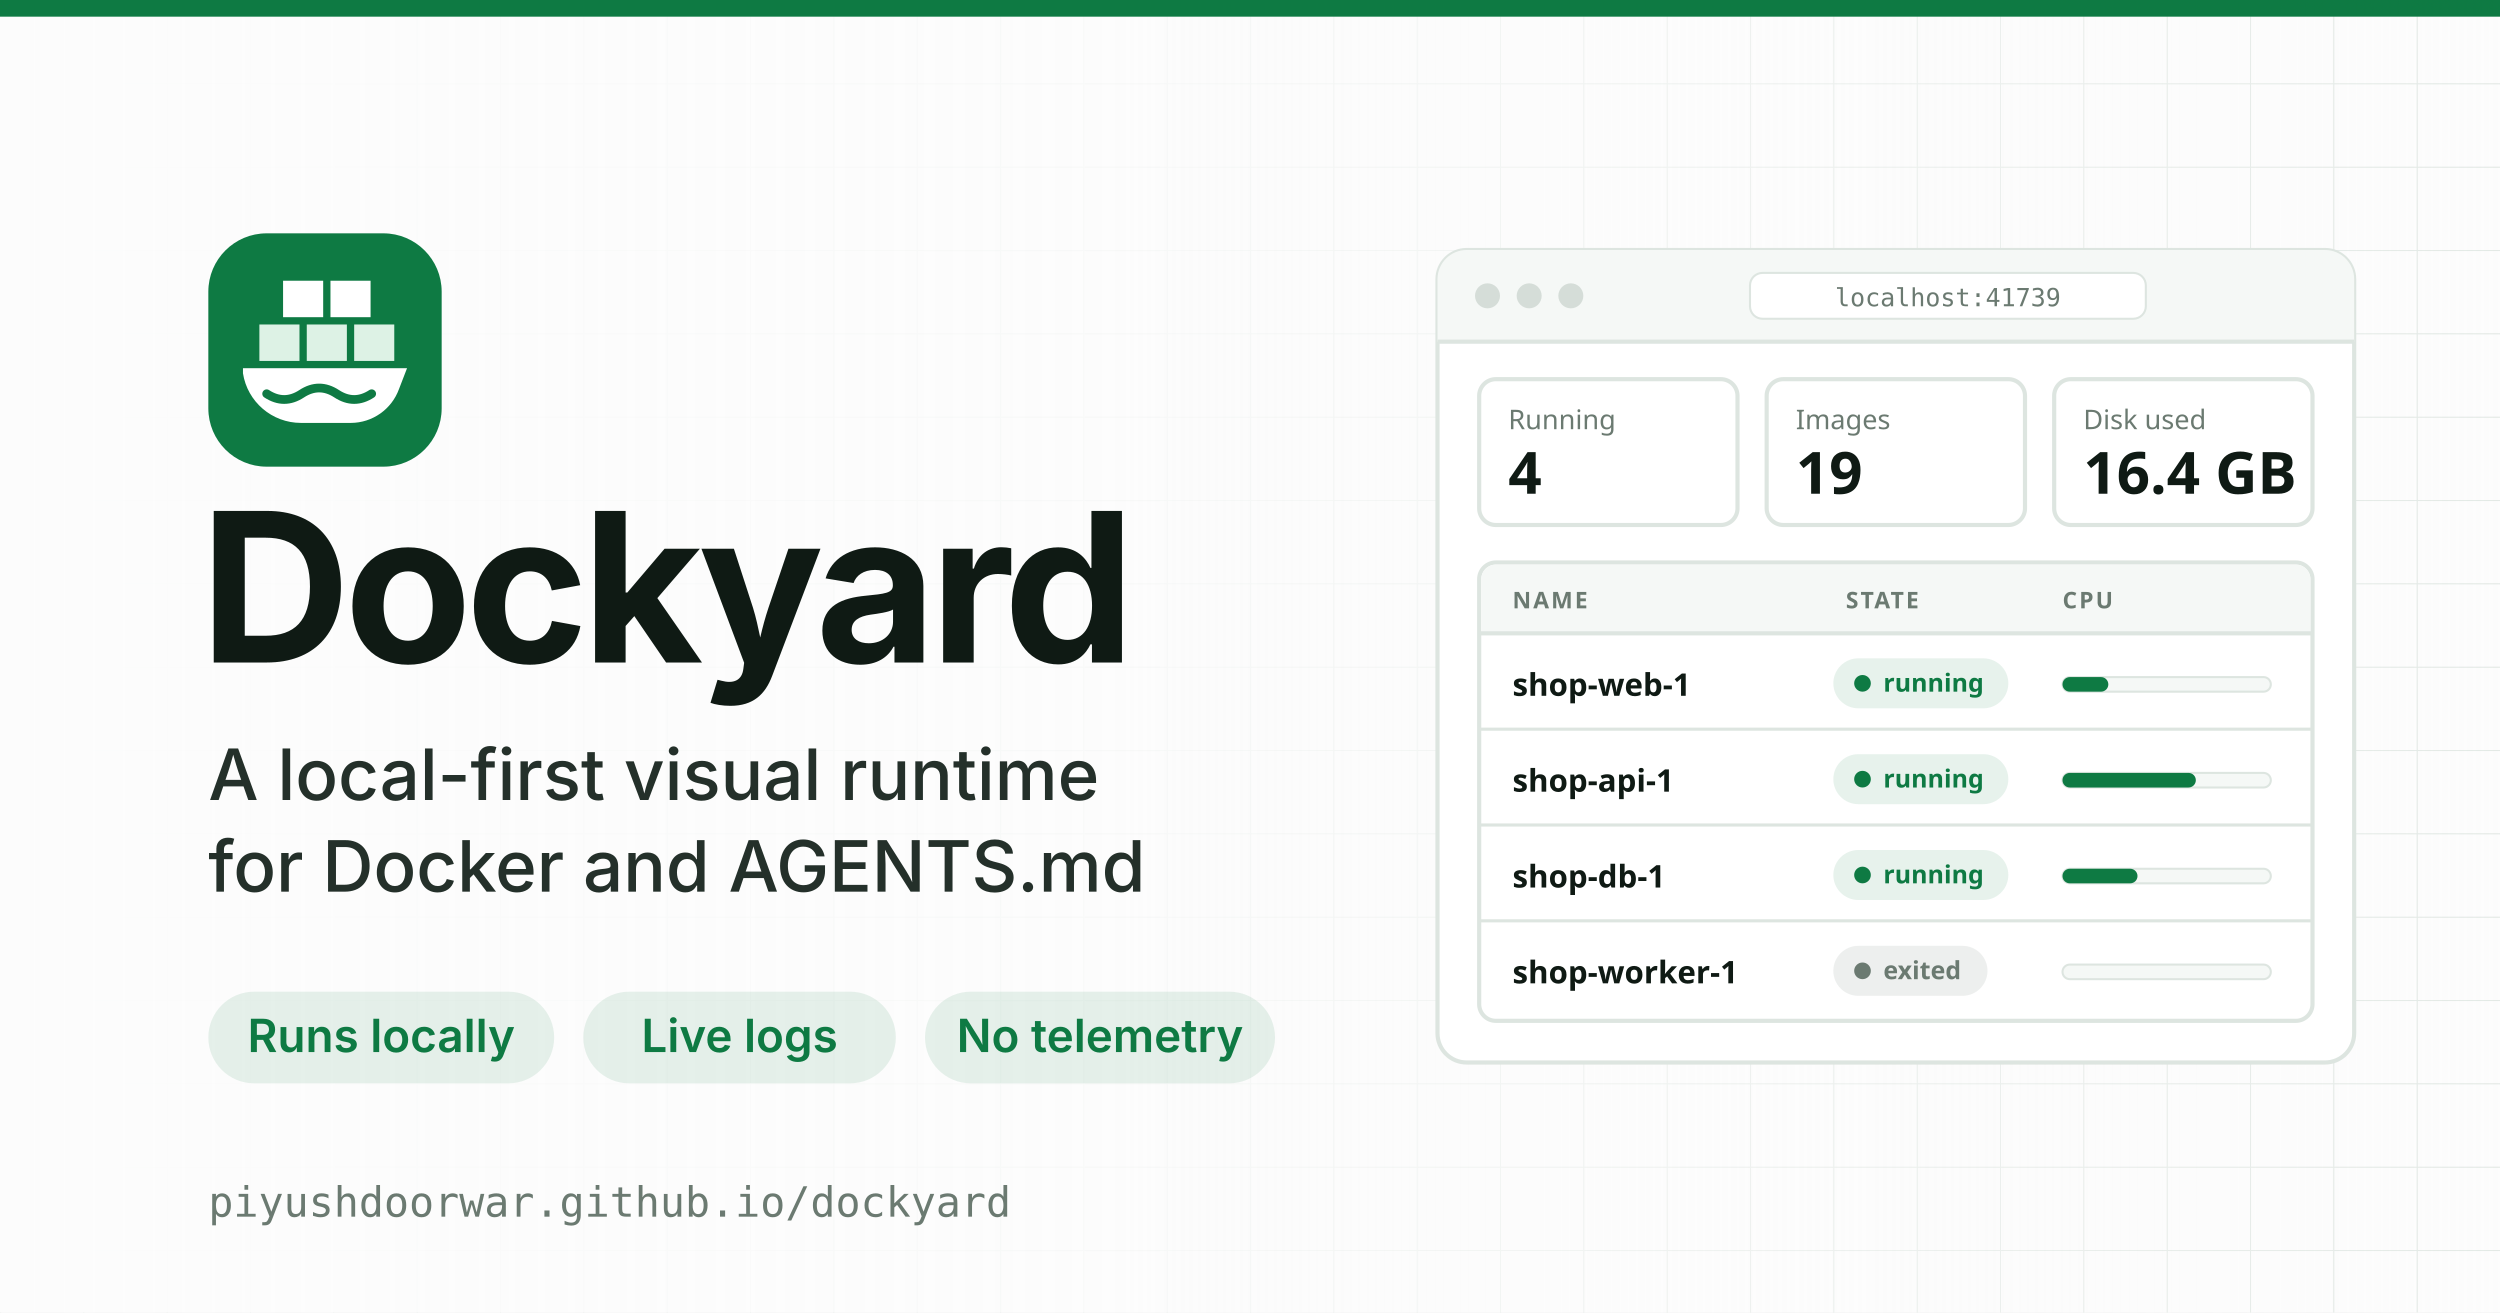
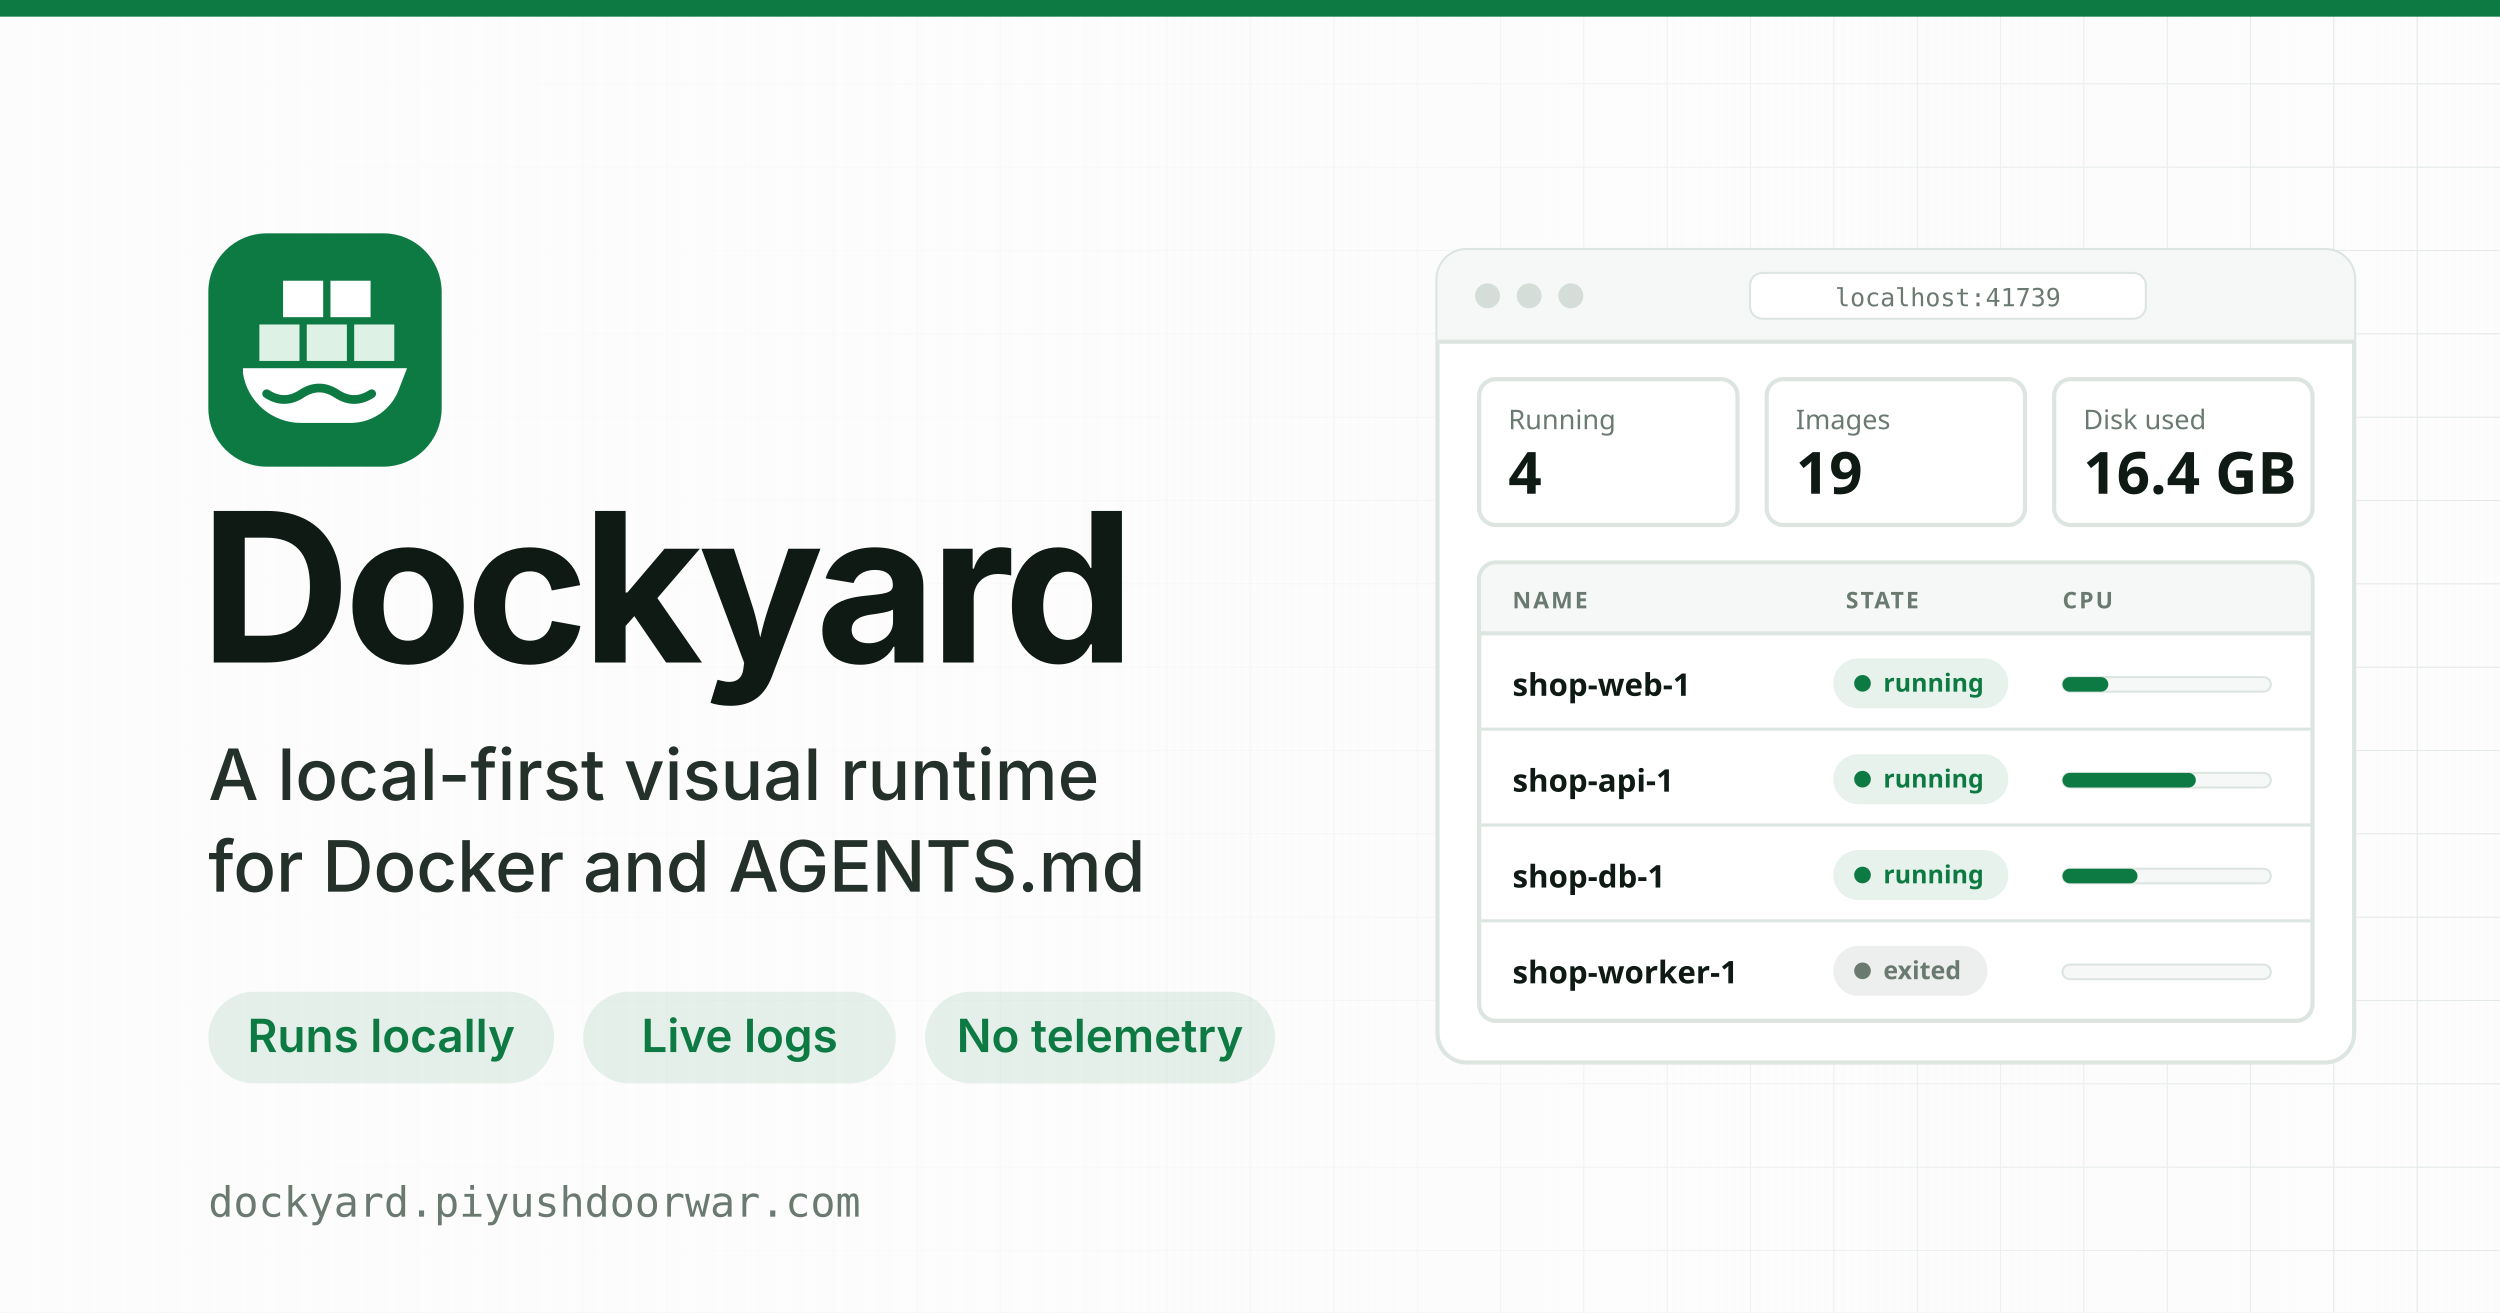
<svg xmlns="http://www.w3.org/2000/svg" width="1200" height="630" viewBox="0 0 1200 630" role="img" aria-labelledby="title description">
  <defs>
    <pattern id="grid" width="40" height="40" patternUnits="userSpaceOnUse">
      <path d="M40 0H0V40" fill="none" stroke="#DDE5E0" stroke-width="1" />
    </pattern>
    <linearGradient id="fade" x1="0" y1="0" x2="1" y2="0">
      <stop offset="0" stop-color="#FCFCFC" stop-opacity="1" />
      <stop offset="0.45" stop-color="#FCFCFC" stop-opacity="0.85" />
      <stop offset="1" stop-color="#FCFCFC" stop-opacity="0.2" />
    </linearGradient>
  </defs>
  <rect width="1200" height="630" fill="#FCFCFC" />
  <rect width="1200" height="630" fill="url(#grid)" />
  <rect width="1200" height="630" fill="url(#fade)" />
  <rect x="0" y="0" width="1200" height="8" fill="#0E7A43" />
  <g transform="translate(100 112) scale(1.75)">
    <rect width="64" height="64" rx="16" fill="#0E7A43" />
    <path d="M14 25h11v10H14V25Zm13 0h11v10H27V25Zm13 0h11v10H40V25Z" fill="#DDF2E5" />
    <path d="M20.5 13h11v10h-11V13Zm13 0h11v10h-11V13Z" fill="#FFFFFF" />
    <path d="M9.5 37h45l-2.2 5.7A14.1 14.1 0 0 1 39.1 52H25.4A16.1 16.1 0 0 1 9.5 38.4V37Z" fill="#FFFFFF" />
    <path d="M16 44c3.2 2.1 6.4 2.1 9.6 0s6.4-2.1 9.6 0 6.4 2.1 9.6 0" fill="none" stroke="#0E7A43" stroke-width="2.4" stroke-linecap="round" />
  </g>
  <text x="96" y="318" fill="#0F1A14" font-family="DM Sans, Inter, Segoe UI, sans-serif" font-size="100" font-weight="700" letter-spacing="-3">Dockyard</text>
  <text x="100" y="384" fill="#24302A" font-family="DM Sans, Inter, Segoe UI, sans-serif" font-size="34" font-weight="500">A local-first visual runtime</text>
  <text x="100" y="428" fill="#24302A" font-family="DM Sans, Inter, Segoe UI, sans-serif" font-size="34" font-weight="500">for Docker and AGENTS.md</text>
  <g font-family="DM Sans, Inter, Segoe UI, sans-serif" font-size="22" font-weight="600" fill="#0E7A43">
    <rect x="100" y="476" width="166" height="44" rx="22" fill="#0E7A43" fill-opacity="0.1" />
    <text x="183" y="505" text-anchor="middle">Runs locally</text>
    <rect x="280" y="476" width="150" height="44" rx="22" fill="#0E7A43" fill-opacity="0.1" />
    <text x="355" y="505" text-anchor="middle">Live logs</text>
    <rect x="444" y="476" width="168" height="44" rx="22" fill="#0E7A43" fill-opacity="0.1" />
    <text x="528" y="505" text-anchor="middle">No telemetry</text>
  </g>
  <g transform="translate(690 120)">
    <rect x="0" y="0" width="440" height="390" rx="14" fill="#FFFFFF" stroke="#DDE5E0" stroke-width="2" />
    <path d="M14 0H426A14 14 0 0 1 440 14V44H0V14A14 14 0 0 1 14 0Z" fill="#F5F8F6" />
    <line x1="0" y1="44" x2="440" y2="44" stroke="#DDE5E0" stroke-width="2" />
    <circle cx="24" cy="22" r="6" fill="#D5DDD8" />
    <circle cx="44" cy="22" r="6" fill="#D5DDD8" />
    <circle cx="64" cy="22" r="6" fill="#D5DDD8" />
    <rect x="150" y="11" width="190" height="22" rx="6" fill="#FFFFFF" stroke="#DDE5E0" />
    <text x="245" y="27" text-anchor="middle" font-family="JetBrains Mono, monospace" font-size="12" fill="#6B7A71">localhost:41739</text>
    <g font-family="DM Sans, sans-serif">
      <rect x="20" y="62" width="124" height="70" rx="8" fill="#FFFFFF" stroke="#DDE5E0" stroke-width="2" />
      <text x="34" y="86" font-size="13" fill="#6B7A71">Running</text>
      <text x="34" y="117" font-size="28" font-weight="700" fill="#0F1A14">4</text>
      <rect x="158" y="62" width="124" height="70" rx="8" fill="#FFFFFF" stroke="#DDE5E0" stroke-width="2" />
      <text x="172" y="86" font-size="13" fill="#6B7A71">Images</text>
      <text x="172" y="117" font-size="28" font-weight="700" fill="#0F1A14">19</text>
      <rect x="296" y="62" width="124" height="70" rx="8" fill="#FFFFFF" stroke="#DDE5E0" stroke-width="2" />
      <text x="310" y="86" font-size="13" fill="#6B7A71">Disk used</text>
      <text x="310" y="117" font-size="28" font-weight="700" fill="#0F1A14">16.4 GB</text>
    </g>
    <rect x="20" y="150" width="400" height="220" rx="8" fill="#FFFFFF" stroke="#DDE5E0" stroke-width="2" />
    <path d="M28 151H412A7 7 0 0 1 419 158V184H21V158A7 7 0 0 1 28 151Z" fill="#F5F8F6" />
    <line x1="20" y1="184" x2="420" y2="184" stroke="#DDE5E0" stroke-width="2" />
    <g font-family="DM Sans, sans-serif" font-size="11" font-weight="700" fill="#6B7A71" letter-spacing="1">
      <text x="36" y="172">NAME</text>
      <text x="196" y="172">STATE</text>
      <text x="300" y="172">CPU</text>
    </g>
    <g font-family="DM Sans, sans-serif" font-size="15" font-weight="600" fill="#0F1A14">
      <text x="36" y="214">shop-web-1</text>
      <text x="36" y="260">shop-api-1</text>
      <text x="36" y="306">shop-db-1</text>
      <text x="36" y="352">shop-worker-1</text>
    </g>
    <line x1="20" y1="230" x2="420" y2="230" stroke="#DDE5E0" stroke-width="1.5" />
    <line x1="20" y1="276" x2="420" y2="276" stroke="#DDE5E0" stroke-width="1.5" />
    <line x1="20" y1="322" x2="420" y2="322" stroke="#DDE5E0" stroke-width="1.5" />
    <g font-family="DM Sans, sans-serif" font-size="12" font-weight="700">
      <rect x="190" y="196" width="84" height="24" rx="12" fill="#0E7A43" fill-opacity="0.1" />
      <circle cx="204" cy="208" r="4" fill="#0E7A43" />
      <text x="214" y="212" fill="#0E7A43">running</text>
      <rect x="190" y="242" width="84" height="24" rx="12" fill="#0E7A43" fill-opacity="0.1" />
      <circle cx="204" cy="254" r="4" fill="#0E7A43" />
      <text x="214" y="258" fill="#0E7A43">running</text>
      <rect x="190" y="288" width="84" height="24" rx="12" fill="#0E7A43" fill-opacity="0.1" />
      <circle cx="204" cy="300" r="4" fill="#0E7A43" />
      <text x="214" y="304" fill="#0E7A43">running</text>
      <rect x="190" y="334" width="74" height="24" rx="12" fill="#6B7A71" fill-opacity="0.12" />
      <circle cx="204" cy="346" r="4" fill="#6B7A71" />
      <text x="214" y="350" fill="#6B7A71">exited</text>
    </g>
    <g>
      <rect x="300" y="205" width="100" height="7" rx="3.5" fill="#F5F8F6" stroke="#DDE5E0" />
      <rect x="300" y="205" width="22" height="7" rx="3.5" fill="#0E7A43" />
      <rect x="300" y="251" width="100" height="7" rx="3.5" fill="#F5F8F6" stroke="#DDE5E0" />
      <rect x="300" y="251" width="64" height="7" rx="3.5" fill="#0E7A43" />
      <rect x="300" y="297" width="100" height="7" rx="3.5" fill="#F5F8F6" stroke="#DDE5E0" />
      <rect x="300" y="297" width="36" height="7" rx="3.5" fill="#0E7A43" />
      <rect x="300" y="343" width="100" height="7" rx="3.5" fill="#F5F8F6" stroke="#DDE5E0" />
    </g>
  </g>
-   <text x="100" y="584" fill="#6B7A71" font-family="JetBrains Mono, monospace" font-size="20">piyushdoorwar.github.io/dockyard</text>
+   <text x="100" y="584" fill="#6B7A71" font-family="JetBrains Mono, monospace" font-size="20">dockyard.piyushdoorwar.com</text>
</svg>
